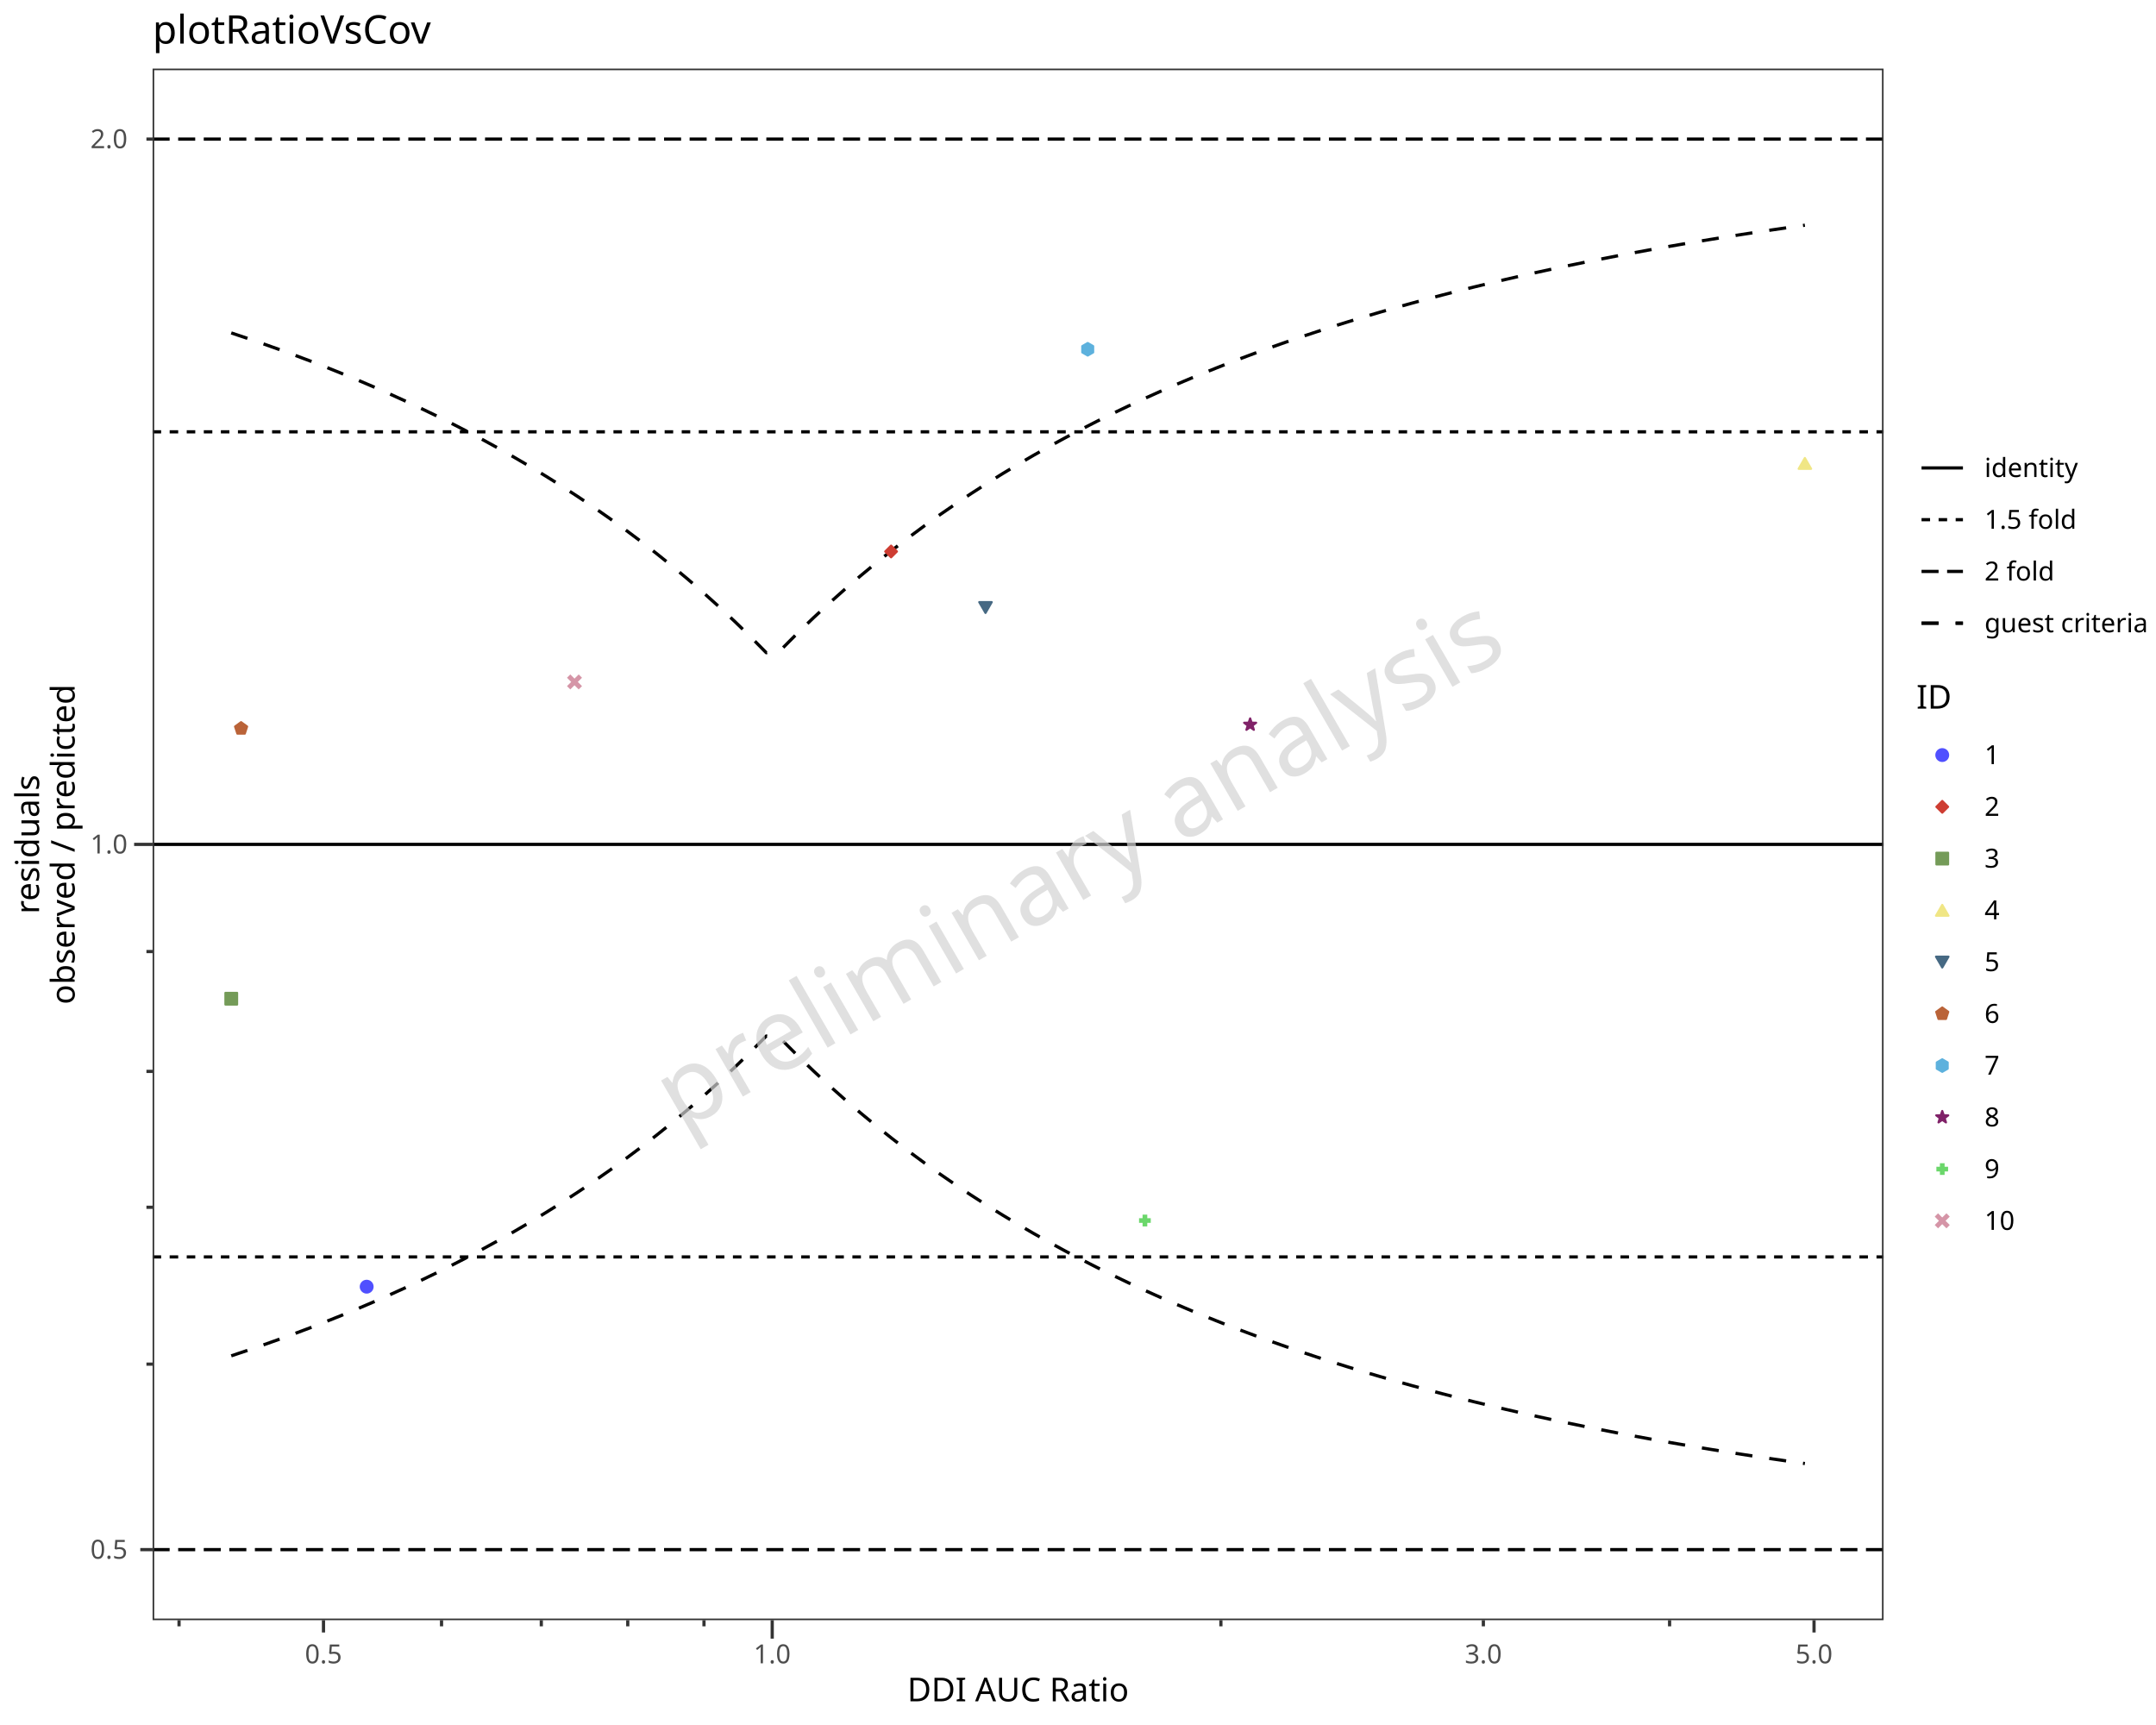
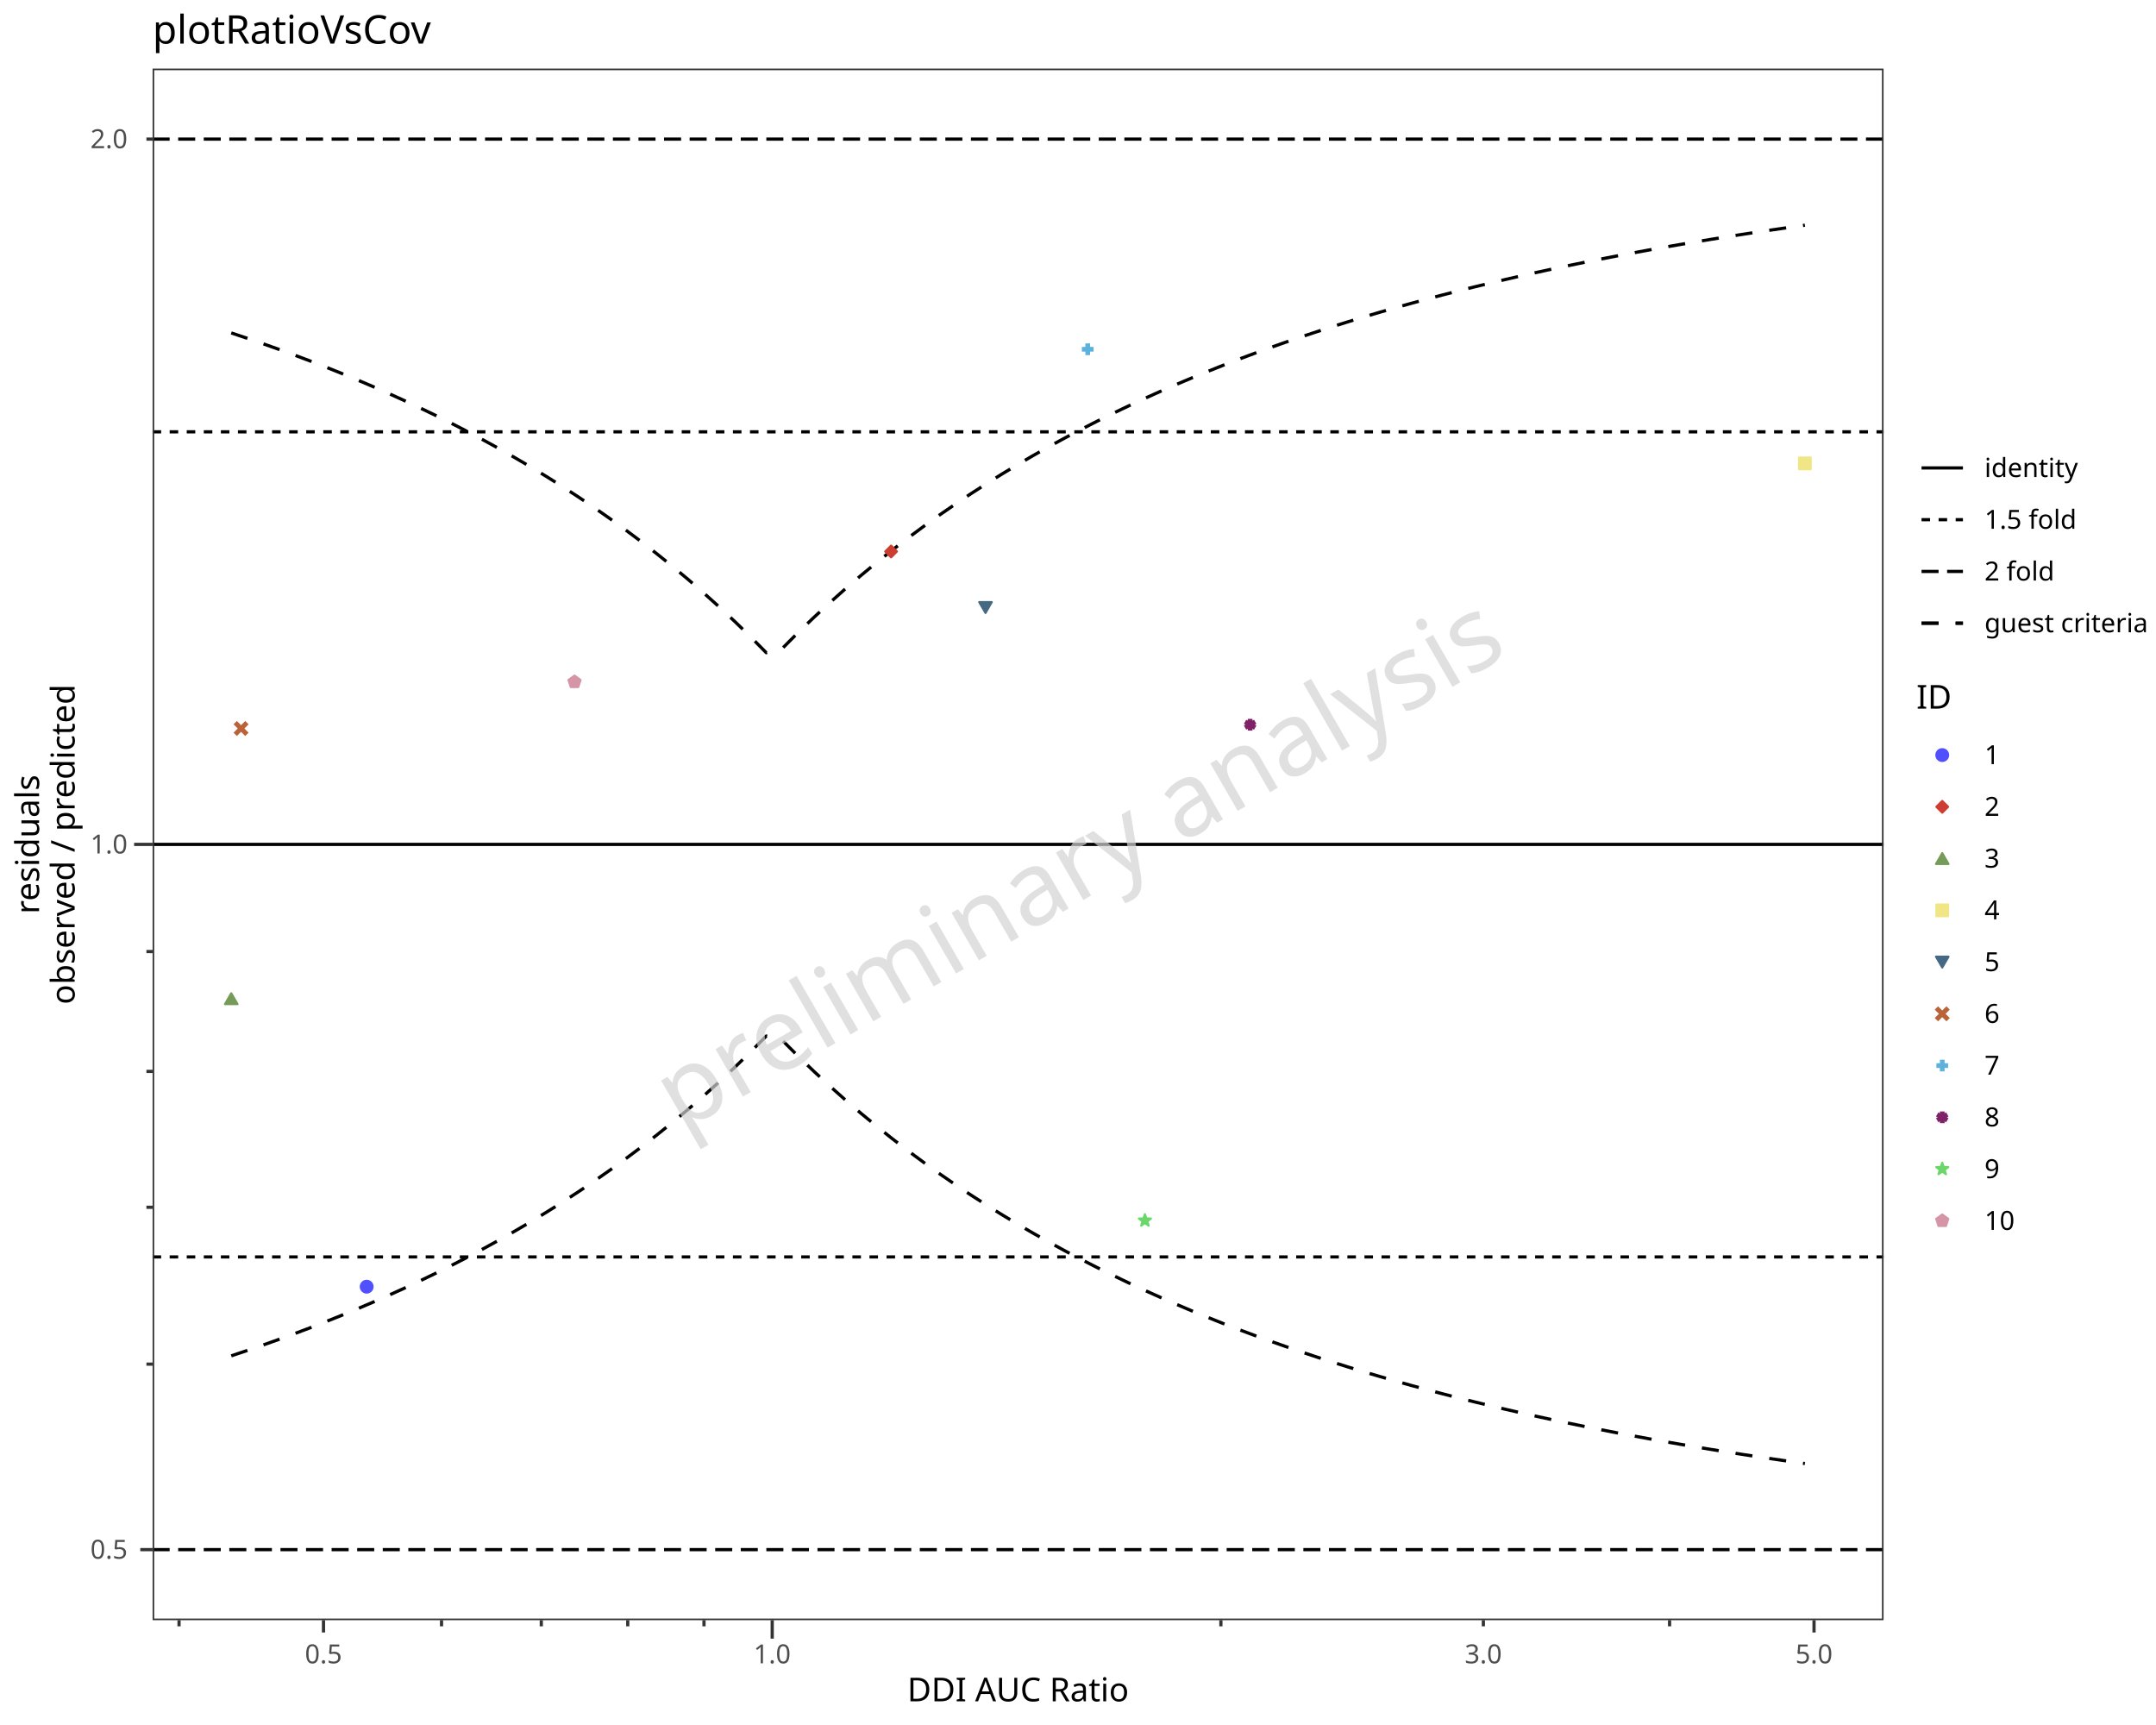
<svg xmlns="http://www.w3.org/2000/svg" class="svglite" data-engine-version="2.0" width="720.00pt" height="576.00pt" viewBox="0 0 720.00 576.00">
  <defs>
    <style type="text/css">
    .svglite line, .svglite polyline, .svglite polygon, .svglite path, .svglite rect, .svglite circle {
      fill: none;
      stroke: #000000;
      stroke-linecap: round;
      stroke-linejoin: round;
      stroke-miterlimit: 10.00;
    }
  </style>
  </defs>
  <rect width="100%" height="100%" style="stroke: none; fill: #FFFFFF;" />
  <defs>
    <clipPath id="cpMC4wMHw3MjAuMDB8MC4wMHw1NzYuMDA=">
      <rect x="0.00" y="0.00" width="720.00" height="576.00" />
    </clipPath>
  </defs>
  <g clip-path="url(#cpMC4wMHw3MjAuMDB8MC4wMHw1NzYuMDA=)">
    <rect x="0.00" y="0.00" width="720.00" height="576.00" style="stroke-width: 1.07; stroke: #FFFFFF; fill: #FFFFFF;" />
  </g>
  <defs>
    <clipPath id="cpNTAuOTZ8NjI5LjAyfDIyLjkwfDU0MC45OQ==">
      <rect x="50.96" y="22.90" width="578.06" height="518.09" />
    </clipPath>
  </defs>
  <g clip-path="url(#cpNTAuOTZ8NjI5LjAyfDIyLjkwfDU0MC45OQ==)">
    <rect x="50.96" y="22.90" width="578.06" height="518.09" style="stroke-width: 1.07; stroke: none; fill: #FFFFFF;" />
    <line x1="50.96" y1="281.95" x2="629.02" y2="281.95" style="stroke-width: 1.07; stroke-linecap: butt;" />
    <line x1="50.96" y1="144.19" x2="629.02" y2="144.19" style="stroke-width: 1.07; stroke-dasharray: 2.85,2.85; stroke-linecap: butt;" />
    <line x1="50.96" y1="419.70" x2="629.02" y2="419.70" style="stroke-width: 1.07; stroke-dasharray: 2.85,2.85; stroke-linecap: butt;" />
    <line x1="50.96" y1="46.45" x2="629.02" y2="46.45" style="stroke-width: 1.07; stroke-dasharray: 5.69,2.85; stroke-linecap: butt;" />
    <line x1="50.96" y1="517.44" x2="629.02" y2="517.44" style="stroke-width: 1.07; stroke-dasharray: 5.69,2.85; stroke-linecap: butt;" />
    <polyline points="77.23,452.73 82.49,450.97 87.74,449.16 93.00,447.29 98.25,445.37 103.51,443.39 108.76,441.34 114.02,439.24 119.27,437.07 124.53,434.83 129.78,432.52 135.04,430.14 140.29,427.68 145.55,425.14 150.80,422.52 156.06,419.82 161.31,417.02 166.57,414.13 171.82,411.15 177.08,408.06 182.33,404.87 187.59,401.57 192.84,398.16 198.10,394.63 203.35,390.96 208.61,387.17 213.86,383.24 219.12,379.17 224.37,374.94 229.63,370.56 234.88,366.01 240.14,361.28 245.39,356.37 250.65,351.26 255.90,345.94 261.16,347.29 266.41,352.55 271.67,357.61 276.92,362.48 282.18,367.16 287.43,371.67 292.69,376.01 297.95,380.20 303.20,384.24 308.46,388.13 313.71,391.89 318.97,395.52 324.22,399.02 329.48,402.41 334.73,405.68 339.99,408.84 345.24,411.90 350.50,414.86 355.75,417.73 361.01,420.50 366.26,423.18 371.52,425.78 376.77,428.30 382.03,430.74 387.28,433.10 392.54,435.39 397.79,437.62 403.05,439.77 408.30,441.86 413.56,443.89 418.81,445.85 424.07,447.76 429.32,449.61 434.58,451.41 439.83,453.16 445.09,454.85 450.34,456.50 455.60,458.10 460.85,459.65 466.11,461.16 471.36,462.63 476.62,464.05 481.87,465.44 487.13,466.79 492.38,468.10 497.64,469.37 502.89,470.61 508.15,471.81 513.40,472.98 518.66,474.12 523.91,475.23 529.17,476.31 534.42,477.36 539.68,478.38 544.93,479.37 550.19,480.33 555.44,481.28 560.70,482.19 565.96,483.08 571.21,483.95 576.47,484.79 581.72,485.62 586.98,486.42 592.23,487.19 597.49,487.95 602.74,488.69 " style="stroke-width: 1.07; stroke-dasharray: 5.69,5.69; stroke-linecap: butt;" />
    <polyline points="77.23,111.17 82.49,112.93 87.74,114.74 93.00,116.61 98.25,118.53 103.51,120.51 108.76,122.55 114.02,124.66 119.27,126.83 124.53,129.07 129.78,131.38 135.04,133.76 140.29,136.22 145.55,138.75 150.80,141.37 156.06,144.08 161.31,146.87 166.57,149.76 171.82,152.75 177.08,155.83 182.33,159.02 187.59,162.32 192.84,165.74 198.10,169.27 203.35,172.93 208.61,176.72 213.86,180.65 219.12,184.73 224.37,188.95 229.63,193.34 234.88,197.89 240.14,202.62 245.39,207.53 250.65,212.64 255.90,217.95 261.16,216.61 266.41,211.34 271.67,206.28 276.92,201.42 282.18,196.73 287.43,192.23 292.69,187.88 297.95,183.69 303.20,179.66 308.46,175.76 313.71,172.00 318.97,168.38 324.22,164.87 329.48,161.49 334.73,158.21 339.99,155.05 345.24,151.99 350.50,149.03 355.75,146.17 361.01,143.40 366.26,140.71 371.52,138.11 376.77,135.60 382.03,133.16 387.28,130.79 392.54,128.50 397.79,126.28 403.05,124.13 408.30,122.04 413.56,120.01 418.81,118.04 424.07,116.13 429.32,114.28 434.58,112.48 439.83,110.74 445.09,109.04 450.34,107.40 455.60,105.80 460.85,104.24 466.11,102.73 471.36,101.27 476.62,99.84 481.87,98.46 487.13,97.11 492.38,95.80 497.64,94.53 502.89,93.29 508.15,92.08 513.40,90.91 518.66,89.77 523.91,88.67 529.17,87.59 534.42,86.54 539.68,85.52 544.93,84.53 550.19,83.56 555.44,82.62 560.70,81.71 565.96,80.81 571.21,79.95 576.47,79.10 581.72,78.28 586.98,77.48 592.23,76.70 597.49,75.94 602.74,75.20 " style="stroke-width: 1.07; stroke-dasharray: 5.69,5.69; stroke-linecap: butt;" />
    <polygon points="124.41,429.64 124.40,429.45 124.37,429.26 124.32,429.07 124.26,428.89 124.18,428.72 124.08,428.55 123.96,428.40 123.83,428.25 123.69,428.13 123.54,428.01 123.37,427.91 123.20,427.83 123.02,427.77 122.83,427.72 122.64,427.69 122.45,427.68 122.26,427.69 122.07,427.72 121.88,427.77 121.70,427.83 121.53,427.91 121.36,428.01 121.21,428.13 121.07,428.25 120.94,428.40 120.82,428.55 120.73,428.72 120.64,428.89 120.58,429.07 120.53,429.26 120.50,429.45 120.49,429.64 120.50,429.83 120.53,430.02 120.58,430.21 120.64,430.39 120.73,430.56 120.82,430.72 120.94,430.88 121.07,431.02 121.21,431.15 121.36,431.26 121.53,431.36 121.70,431.44 121.88,431.51 122.07,431.56 122.26,431.58 122.45,431.59 122.64,431.58 122.83,431.56 123.02,431.51 123.20,431.44 123.37,431.36 123.54,431.26 123.69,431.15 123.83,431.02 123.96,430.88 124.08,430.72 124.18,430.56 124.26,430.39 124.32,430.21 124.37,430.02 124.40,429.83 " style="stroke-width: 0.71; stroke: #5050FF; fill: #5050FF;" />
    <polygon points="299.53,184.15 297.58,182.19 295.62,184.15 297.58,186.10 " style="stroke-width: 0.71; stroke: #CE3D32; fill: #CE3D32;" />
-     <polygon points="79.18,331.53 75.28,331.53 75.28,335.43 79.18,335.43 " style="stroke-width: 0.71; stroke: #749B58; fill: #749B58;" />
-     <polygon points="602.74,152.93 600.66,156.54 604.82,156.54 " style="stroke-width: 0.71; stroke: #F0E685; fill: #F0E685;" />
+     <polygon points="77.23,331.67 75.15,335.28 79.31,335.28 " style="stroke-width: 0.71; stroke: #749B58; fill: #749B58;" />
+     <polygon points="604.69,152.78 600.79,152.78 600.79,156.68 604.69,156.68 " style="stroke-width: 0.71; stroke: #F0E685; fill: #F0E685;" />
    <polygon points="329.11,204.67 331.19,201.06 327.02,201.06 " style="stroke-width: 0.71; stroke: #466983; fill: #466983;" />
-     <polygon points="80.51,241.14 78.50,242.60 79.27,244.96 81.75,244.96 82.52,242.60 " style="stroke-width: 0.71; stroke: #BA6338; fill: #BA6338;" />
-     <polygon points="363.25,114.53 361.43,115.58 361.43,117.67 363.25,118.72 365.06,117.67 365.06,115.58 " style="stroke-width: 0.71; stroke: #5DB1DD; fill: #5DB1DD;" />
-     <polygon points="417.49,239.88 416.99,241.31 415.48,241.34 416.68,242.25 416.24,243.70 417.49,242.83 418.73,243.70 418.29,242.25 419.49,241.34 417.98,241.31 " style="stroke-width: 0.71; stroke: #802268; fill: #802268;" />
-     <line x1="380.39" y1="407.55" x2="384.30" y2="407.55" style="stroke-width: 1.57; stroke: #6BD76B; stroke-linecap: butt;" />
-     <line x1="382.35" y1="409.51" x2="382.35" y2="405.59" style="stroke-width: 1.57; stroke: #6BD76B; stroke-linecap: butt;" />
-     <line x1="189.90" y1="229.66" x2="193.81" y2="225.75" style="stroke-width: 1.57; stroke: #D595A7; stroke-linecap: butt;" />
-     <line x1="189.90" y1="225.75" x2="193.81" y2="229.66" style="stroke-width: 1.57; stroke: #D595A7; stroke-linecap: butt;" />
+     <line x1="78.55" y1="245.21" x2="82.46" y2="241.30" style="stroke-width: 1.57; stroke: #BA6338; stroke-linecap: butt;" />
+     <line x1="78.55" y1="241.30" x2="82.46" y2="245.21" style="stroke-width: 1.57; stroke: #BA6338; stroke-linecap: butt;" />
+     <line x1="361.29" y1="116.62" x2="365.20" y2="116.62" style="stroke-width: 1.57; stroke: #5DB1DD; stroke-linecap: butt;" />
+     <line x1="363.25" y1="118.58" x2="363.25" y2="114.67" style="stroke-width: 1.57; stroke: #5DB1DD; stroke-linecap: butt;" />
+     <line x1="417.49" y1="243.95" x2="417.49" y2="240.03" style="stroke-width: 1.57; stroke: #802268; stroke-linecap: butt;" />
+     <line x1="419.18" y1="242.97" x2="415.79" y2="241.01" style="stroke-width: 1.57; stroke: #802268; stroke-linecap: butt;" />
+     <line x1="419.18" y1="241.01" x2="415.79" y2="242.97" style="stroke-width: 1.57; stroke: #802268; stroke-linecap: butt;" />
+     <polygon points="382.35,405.44 381.85,406.87 380.34,406.90 381.54,407.81 381.11,409.26 382.35,408.39 383.59,409.26 383.15,407.81 384.36,406.90 382.84,406.87 " style="stroke-width: 0.71; stroke: #6BD76B; fill: #6BD76B;" />
+     <polygon points="191.86,225.59 189.85,227.05 190.62,229.42 193.10,229.42 193.87,227.05 " style="stroke-width: 0.71; stroke: #D595A7; fill: #D595A7;" />
    <rect x="50.96" y="22.90" width="578.06" height="518.09" style="stroke-width: 1.07; stroke: #333333;" />
  </g>
  <g clip-path="url(#cpMC4wMHw3MjAuMDB8MC4wMHw1NzYuMDA=)">
    <text x="42.60" y="520.47" text-anchor="end" style="font-size: 8.80px; fill: #4D4D4D; font-family: sans;" textLength="12.23px" lengthAdjust="spacingAndGlyphs">0.5</text>
    <text x="42.60" y="284.98" text-anchor="end" style="font-size: 8.80px; fill: #4D4D4D; font-family: sans;" textLength="12.23px" lengthAdjust="spacingAndGlyphs">1.0</text>
    <text x="42.60" y="49.48" text-anchor="end" style="font-size: 8.80px; fill: #4D4D4D; font-family: sans;" textLength="12.23px" lengthAdjust="spacingAndGlyphs">2.0</text>
    <polyline points="44.79,281.95 50.96,281.95 " style="stroke-width: 1.07; stroke: #333333; stroke-linecap: butt;" />
    <polyline points="46.85,517.44 50.96,517.44 " style="stroke-width: 1.07; stroke: #333333; stroke-linecap: butt;" />
    <polyline points="48.90,455.50 50.96,455.50 " style="stroke-width: 1.07; stroke: #333333; stroke-linecap: butt;" />
    <polyline points="48.90,403.13 50.96,403.13 " style="stroke-width: 1.07; stroke: #333333; stroke-linecap: butt;" />
    <polyline points="48.90,357.76 50.96,357.76 " style="stroke-width: 1.07; stroke: #333333; stroke-linecap: butt;" />
    <polyline points="48.90,317.74 50.96,317.74 " style="stroke-width: 1.07; stroke: #333333; stroke-linecap: butt;" />
    <polyline points="48.90,46.45 50.96,46.45 " style="stroke-width: 1.07; stroke: #333333; stroke-linecap: butt;" />
    <polyline points="257.88,547.16 257.88,540.99 " style="stroke-width: 1.07; stroke: #333333; stroke-linecap: butt;" />
    <polyline points="108.03,545.10 108.03,540.99 " style="stroke-width: 1.07; stroke: #333333; stroke-linecap: butt;" />
    <polyline points="605.80,545.10 605.80,540.99 " style="stroke-width: 1.07; stroke: #333333; stroke-linecap: butt;" />
    <polyline points="59.79,543.05 59.79,540.99 " style="stroke-width: 1.07; stroke: #333333; stroke-linecap: butt;" />
    <polyline points="147.45,543.05 147.45,540.99 " style="stroke-width: 1.07; stroke: #333333; stroke-linecap: butt;" />
    <polyline points="180.77,543.05 180.77,540.99 " style="stroke-width: 1.07; stroke: #333333; stroke-linecap: butt;" />
    <polyline points="209.64,543.05 209.64,540.99 " style="stroke-width: 1.07; stroke: #333333; stroke-linecap: butt;" />
    <polyline points="235.10,543.05 235.10,540.99 " style="stroke-width: 1.07; stroke: #333333; stroke-linecap: butt;" />
    <polyline points="407.72,543.05 407.72,540.99 " style="stroke-width: 1.07; stroke: #333333; stroke-linecap: butt;" />
    <polyline points="495.37,543.05 495.37,540.99 " style="stroke-width: 1.07; stroke: #333333; stroke-linecap: butt;" />
    <polyline points="557.56,543.05 557.56,540.99 " style="stroke-width: 1.07; stroke: #333333; stroke-linecap: butt;" />
    <text x="108.03" y="555.40" text-anchor="middle" style="font-size: 8.80px; fill: #4D4D4D; font-family: sans;" textLength="12.23px" lengthAdjust="spacingAndGlyphs">0.5</text>
    <text x="257.88" y="555.40" text-anchor="middle" style="font-size: 8.80px; fill: #4D4D4D; font-family: sans;" textLength="12.23px" lengthAdjust="spacingAndGlyphs">1.0</text>
    <text x="495.37" y="555.40" text-anchor="middle" style="font-size: 8.80px; fill: #4D4D4D; font-family: sans;" textLength="12.23px" lengthAdjust="spacingAndGlyphs">3.0</text>
    <text x="605.80" y="555.40" text-anchor="middle" style="font-size: 8.80px; fill: #4D4D4D; font-family: sans;" textLength="12.23px" lengthAdjust="spacingAndGlyphs">5.0</text>
    <text x="339.99" y="568.10" text-anchor="middle" style="font-size: 11.00px; font-family: sans;" textLength="73.97px" lengthAdjust="spacingAndGlyphs">DDI AUC Ratio</text>
    <text transform="translate(13.05,281.95) rotate(-90)" text-anchor="middle" style="font-size: 11.00px; font-family: sans;" textLength="44.03px" lengthAdjust="spacingAndGlyphs">residuals</text>
    <text transform="translate(24.93,281.95) rotate(-90)" text-anchor="middle" style="font-size: 11.00px; font-family: sans;" textLength="99.69px" lengthAdjust="spacingAndGlyphs">observed / predicted</text>
    <rect x="639.98" y="147.61" width="74.55" height="69.12" style="stroke-width: 1.07; stroke: none; fill: #FFFFFF;" />
    <rect x="639.98" y="147.61" width="17.28" height="17.28" style="stroke-width: 1.07; stroke: none; fill: #FFFFFF;" />
    <line x1="641.70" y1="156.25" x2="655.53" y2="156.25" style="stroke-width: 1.07; stroke-linecap: butt;" />
    <rect x="639.98" y="164.89" width="17.28" height="17.28" style="stroke-width: 1.07; stroke: none; fill: #FFFFFF;" />
    <line x1="641.70" y1="173.53" x2="655.53" y2="173.53" style="stroke-width: 1.07; stroke-dasharray: 2.85,2.85; stroke-linecap: butt;" />
    <rect x="639.98" y="182.17" width="17.28" height="17.28" style="stroke-width: 1.07; stroke: none; fill: #FFFFFF;" />
    <line x1="641.70" y1="190.81" x2="655.53" y2="190.81" style="stroke-width: 1.07; stroke-dasharray: 5.69,2.85; stroke-linecap: butt;" />
    <rect x="639.98" y="199.45" width="17.28" height="17.28" style="stroke-width: 1.07; stroke: none; fill: #FFFFFF;" />
    <line x1="641.70" y1="208.09" x2="655.53" y2="208.09" style="stroke-width: 1.07; stroke-dasharray: 5.69,5.69; stroke-linecap: butt;" />
    <line x1="641.70" y1="208.09" x2="655.53" y2="208.09" style="stroke-width: 1.07; stroke-dasharray: 5.69,5.69; stroke-linecap: butt;" />
    <text x="662.73" y="159.28" style="font-size: 8.80px; font-family: sans;" textLength="27.88px" lengthAdjust="spacingAndGlyphs">identity</text>
    <text x="662.73" y="176.56" style="font-size: 8.80px; font-family: sans;" textLength="28.87px" lengthAdjust="spacingAndGlyphs">1.5 fold</text>
    <text x="662.73" y="193.84" style="font-size: 8.80px; font-family: sans;" textLength="21.53px" lengthAdjust="spacingAndGlyphs">2 fold</text>
    <text x="662.73" y="211.12" style="font-size: 8.80px; font-family: sans;" textLength="50.38px" lengthAdjust="spacingAndGlyphs">guest criteria</text>
    <rect x="639.98" y="227.69" width="32.77" height="188.60" style="stroke-width: 1.07; stroke: none; fill: #FFFFFF;" />
    <text x="639.98" y="236.63" style="font-size: 11.00px; font-family: sans;" textLength="11.00px" lengthAdjust="spacingAndGlyphs">ID</text>
    <rect x="639.98" y="243.49" width="17.28" height="17.28" style="stroke-width: 1.07; stroke: none; fill: #FFFFFF;" />
    <polygon points="650.57,252.13 650.56,251.93 650.53,251.74 650.49,251.56 650.42,251.38 650.34,251.20 650.24,251.04 650.13,250.89 650.00,250.74 649.86,250.61 649.70,250.50 649.54,250.40 649.36,250.32 649.18,250.25 649.00,250.21 648.81,250.18 648.62,250.17 648.42,250.18 648.23,250.21 648.05,250.25 647.87,250.32 647.69,250.40 647.53,250.50 647.37,250.61 647.23,250.74 647.10,250.89 646.99,251.04 646.89,251.20 646.81,251.38 646.74,251.56 646.70,251.74 646.67,251.93 646.66,252.13 646.67,252.32 646.70,252.51 646.74,252.69 646.81,252.87 646.89,253.05 646.99,253.21 647.10,253.37 647.23,253.51 647.37,253.64 647.53,253.75 647.69,253.85 647.87,253.93 648.05,254.00 648.23,254.04 648.42,254.07 648.62,254.08 648.81,254.07 649.00,254.04 649.18,254.00 649.36,253.93 649.54,253.85 649.70,253.75 649.86,253.64 650.00,253.51 650.13,253.37 650.24,253.21 650.34,253.05 650.42,252.87 650.49,252.69 650.53,252.51 650.56,252.32 " style="stroke-width: 0.71; stroke: #5050FF; fill: #5050FF;" />
    <rect x="639.98" y="260.77" width="17.28" height="17.28" style="stroke-width: 1.07; stroke: none; fill: #FFFFFF;" />
    <polygon points="650.57,269.41 648.62,267.45 646.66,269.41 648.62,271.36 " style="stroke-width: 0.71; stroke: #CE3D32; fill: #CE3D32;" />
    <rect x="639.98" y="278.05" width="17.28" height="17.28" style="stroke-width: 1.07; stroke: none; fill: #FFFFFF;" />
-     <polygon points="650.57,284.74 646.67,284.74 646.67,288.64 650.57,288.64 " style="stroke-width: 0.71; stroke: #749B58; fill: #749B58;" />
+     <polygon points="648.62,284.88 646.53,288.49 650.70,288.49 " style="stroke-width: 0.71; stroke: #749B58; fill: #749B58;" />
    <rect x="639.98" y="295.33" width="17.28" height="17.28" style="stroke-width: 1.07; stroke: none; fill: #FFFFFF;" />
-     <polygon points="648.62,302.16 646.53,305.77 650.70,305.77 " style="stroke-width: 0.71; stroke: #F0E685; fill: #F0E685;" />
+     <polygon points="650.57,302.02 646.67,302.02 646.67,305.92 650.57,305.92 " style="stroke-width: 0.71; stroke: #F0E685; fill: #F0E685;" />
    <rect x="639.98" y="312.61" width="17.28" height="17.28" style="stroke-width: 1.07; stroke: none; fill: #FFFFFF;" />
    <polygon points="648.62,323.05 650.70,319.44 646.53,319.44 " style="stroke-width: 0.71; stroke: #466983; fill: #466983;" />
    <rect x="639.98" y="329.89" width="17.28" height="17.28" style="stroke-width: 1.07; stroke: none; fill: #FFFFFF;" />
-     <polygon points="648.62,336.41 646.61,337.87 647.37,340.23 649.86,340.23 650.62,337.87 " style="stroke-width: 0.71; stroke: #BA6338; fill: #BA6338;" />
+     <line x1="646.66" y1="340.48" x2="650.57" y2="336.57" style="stroke-width: 1.57; stroke: #BA6338; stroke-linecap: butt;" />
+     <line x1="646.66" y1="336.57" x2="650.57" y2="340.48" style="stroke-width: 1.57; stroke: #BA6338; stroke-linecap: butt;" />
    <rect x="639.98" y="347.17" width="17.28" height="17.28" style="stroke-width: 1.07; stroke: none; fill: #FFFFFF;" />
-     <polygon points="648.62,353.71 646.80,354.76 646.80,356.85 648.62,357.90 650.43,356.85 650.43,354.76 " style="stroke-width: 0.71; stroke: #5DB1DD; fill: #5DB1DD;" />
+     <line x1="646.66" y1="355.81" x2="650.57" y2="355.81" style="stroke-width: 1.57; stroke: #5DB1DD; stroke-linecap: butt;" />
+     <line x1="648.62" y1="357.76" x2="648.62" y2="353.85" style="stroke-width: 1.57; stroke: #5DB1DD; stroke-linecap: butt;" />
    <rect x="639.98" y="364.45" width="17.28" height="17.28" style="stroke-width: 1.07; stroke: none; fill: #FFFFFF;" />
-     <polygon points="648.62,370.97 648.12,372.40 646.61,372.43 647.81,373.35 647.37,374.79 648.62,373.93 649.86,374.79 649.42,373.35 650.62,372.43 649.11,372.40 " style="stroke-width: 0.71; stroke: #802268; fill: #802268;" />
+     <line x1="648.62" y1="375.04" x2="648.62" y2="371.13" style="stroke-width: 1.57; stroke: #802268; stroke-linecap: butt;" />
+     <line x1="650.31" y1="374.06" x2="646.92" y2="372.11" style="stroke-width: 1.57; stroke: #802268; stroke-linecap: butt;" />
+     <line x1="650.31" y1="372.11" x2="646.92" y2="374.06" style="stroke-width: 1.57; stroke: #802268; stroke-linecap: butt;" />
    <rect x="639.98" y="381.73" width="17.28" height="17.28" style="stroke-width: 1.07; stroke: none; fill: #FFFFFF;" />
-     <line x1="646.66" y1="390.37" x2="650.57" y2="390.37" style="stroke-width: 1.57; stroke: #6BD76B; stroke-linecap: butt;" />
-     <line x1="648.62" y1="392.32" x2="648.62" y2="388.41" style="stroke-width: 1.57; stroke: #6BD76B; stroke-linecap: butt;" />
+     <polygon points="648.62,388.25 648.12,389.68 646.61,389.71 647.81,390.63 647.37,392.07 648.62,391.21 649.86,392.07 649.42,390.63 650.62,389.71 649.11,389.68 " style="stroke-width: 0.71; stroke: #6BD76B; fill: #6BD76B;" />
    <rect x="639.98" y="399.01" width="17.28" height="17.28" style="stroke-width: 1.07; stroke: none; fill: #FFFFFF;" />
-     <line x1="646.66" y1="409.60" x2="650.57" y2="405.69" style="stroke-width: 1.57; stroke: #D595A7; stroke-linecap: butt;" />
-     <line x1="646.66" y1="405.69" x2="650.57" y2="409.60" style="stroke-width: 1.57; stroke: #D595A7; stroke-linecap: butt;" />
+     <polygon points="648.62,405.53 646.61,406.99 647.37,409.35 649.86,409.35 650.62,406.99 " style="stroke-width: 0.71; stroke: #D595A7; fill: #D595A7;" />
    <text x="662.73" y="255.15" style="font-size: 8.80px; font-family: sans;" textLength="4.89px" lengthAdjust="spacingAndGlyphs">1</text>
    <text x="662.73" y="272.43" style="font-size: 8.80px; font-family: sans;" textLength="4.89px" lengthAdjust="spacingAndGlyphs">2</text>
    <text x="662.73" y="289.71" style="font-size: 8.80px; font-family: sans;" textLength="4.89px" lengthAdjust="spacingAndGlyphs">3</text>
    <text x="662.73" y="306.99" style="font-size: 8.80px; font-family: sans;" textLength="4.89px" lengthAdjust="spacingAndGlyphs">4</text>
    <text x="662.73" y="324.27" style="font-size: 8.80px; font-family: sans;" textLength="4.89px" lengthAdjust="spacingAndGlyphs">5</text>
    <text x="662.73" y="341.55" style="font-size: 8.80px; font-family: sans;" textLength="4.89px" lengthAdjust="spacingAndGlyphs">6</text>
    <text x="662.73" y="358.83" style="font-size: 8.80px; font-family: sans;" textLength="4.89px" lengthAdjust="spacingAndGlyphs">7</text>
    <text x="662.73" y="376.11" style="font-size: 8.80px; font-family: sans;" textLength="4.89px" lengthAdjust="spacingAndGlyphs">8</text>
    <text x="662.73" y="393.39" style="font-size: 8.80px; font-family: sans;" textLength="4.89px" lengthAdjust="spacingAndGlyphs">9</text>
    <text x="662.73" y="410.67" style="font-size: 8.80px; font-family: sans;" textLength="9.79px" lengthAdjust="spacingAndGlyphs">10</text>
    <text x="50.96" y="14.56" style="font-size: 13.20px; font-family: sans;" textLength="90.99px" lengthAdjust="spacingAndGlyphs">plotRatioVsCov</text>
    <text transform="translate(365.87,298.17) rotate(-30)" text-anchor="middle" style="font-size: 34.14px; fill: #D3D3D3; fill-opacity: 0.70; font-family: sans;" textLength="299.85px" lengthAdjust="spacingAndGlyphs">preliminary analysis</text>
  </g>
</svg>
